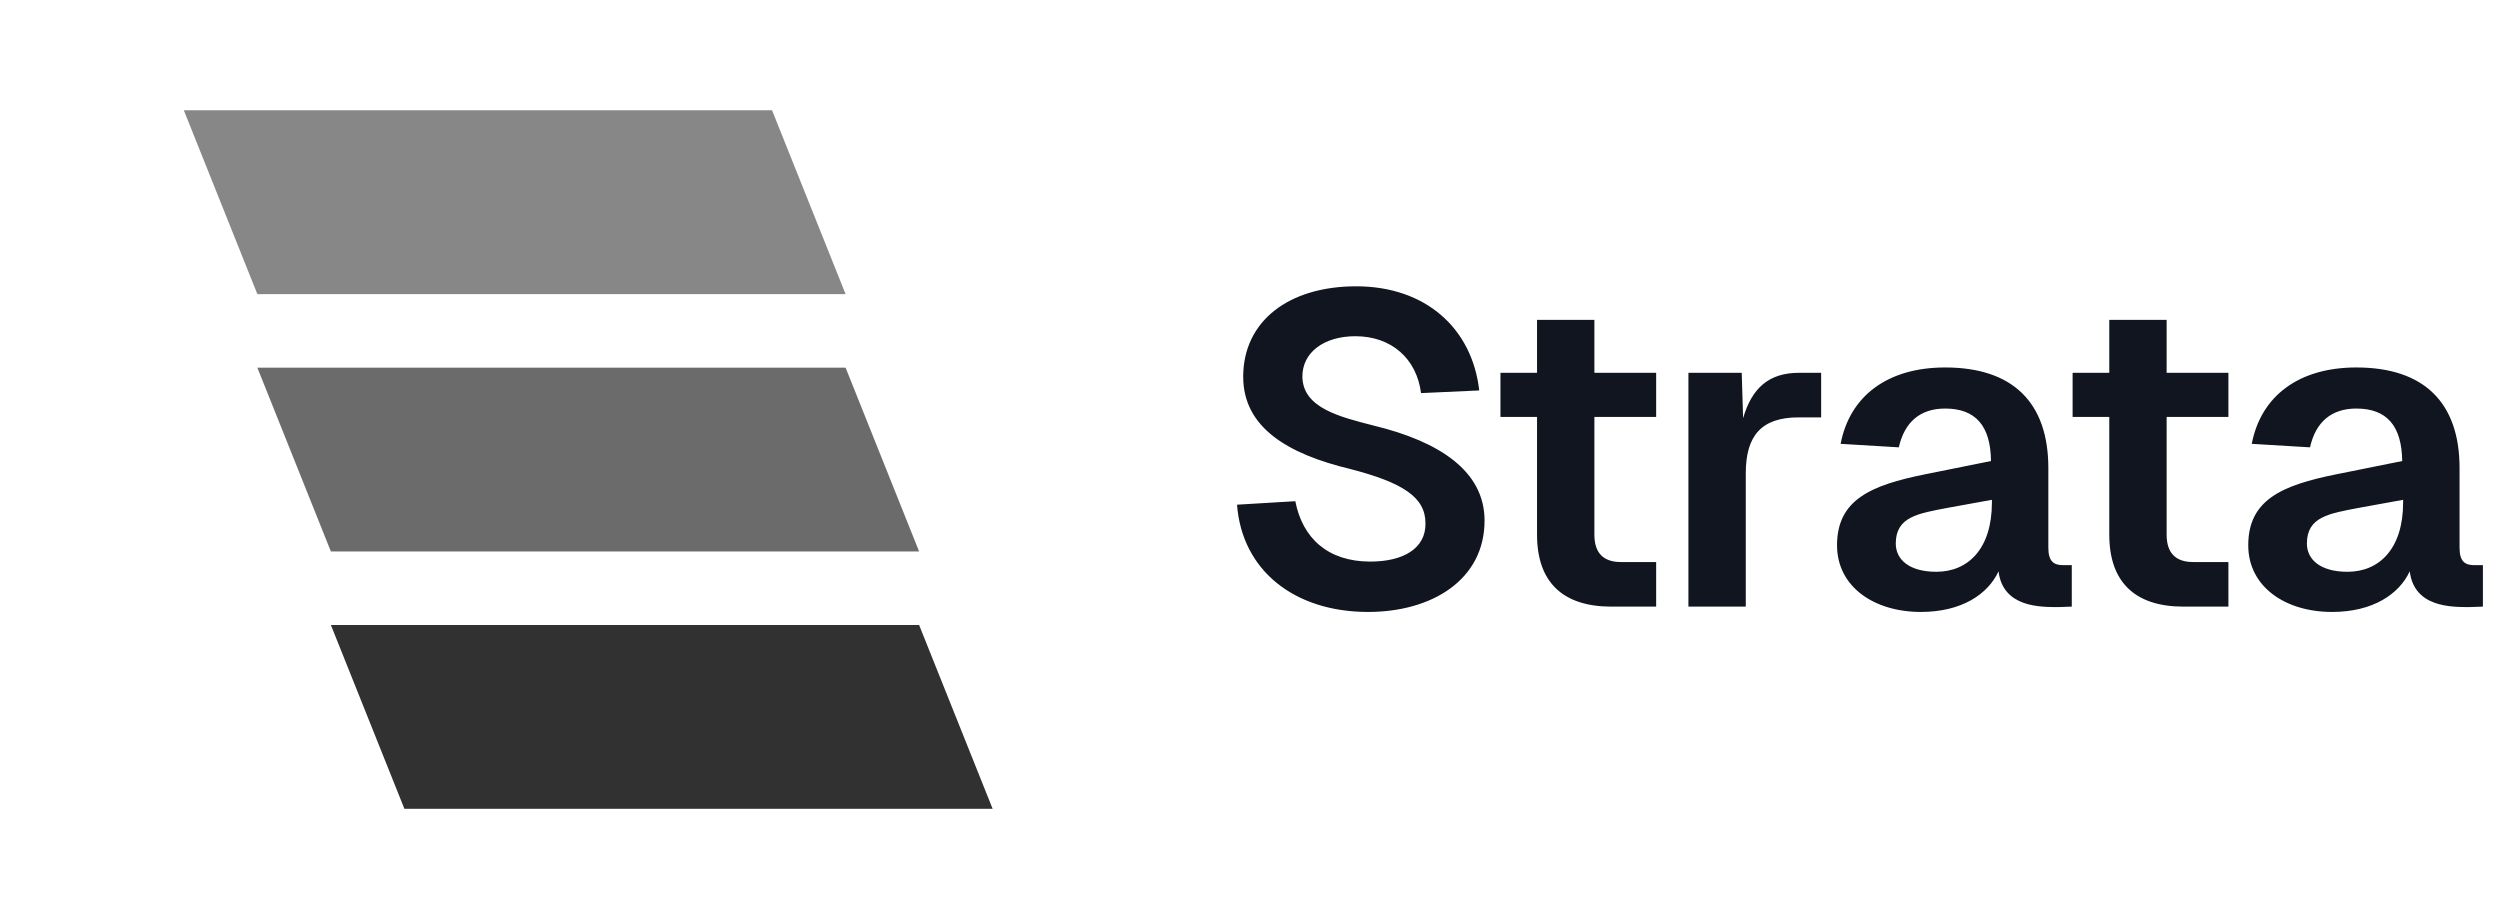
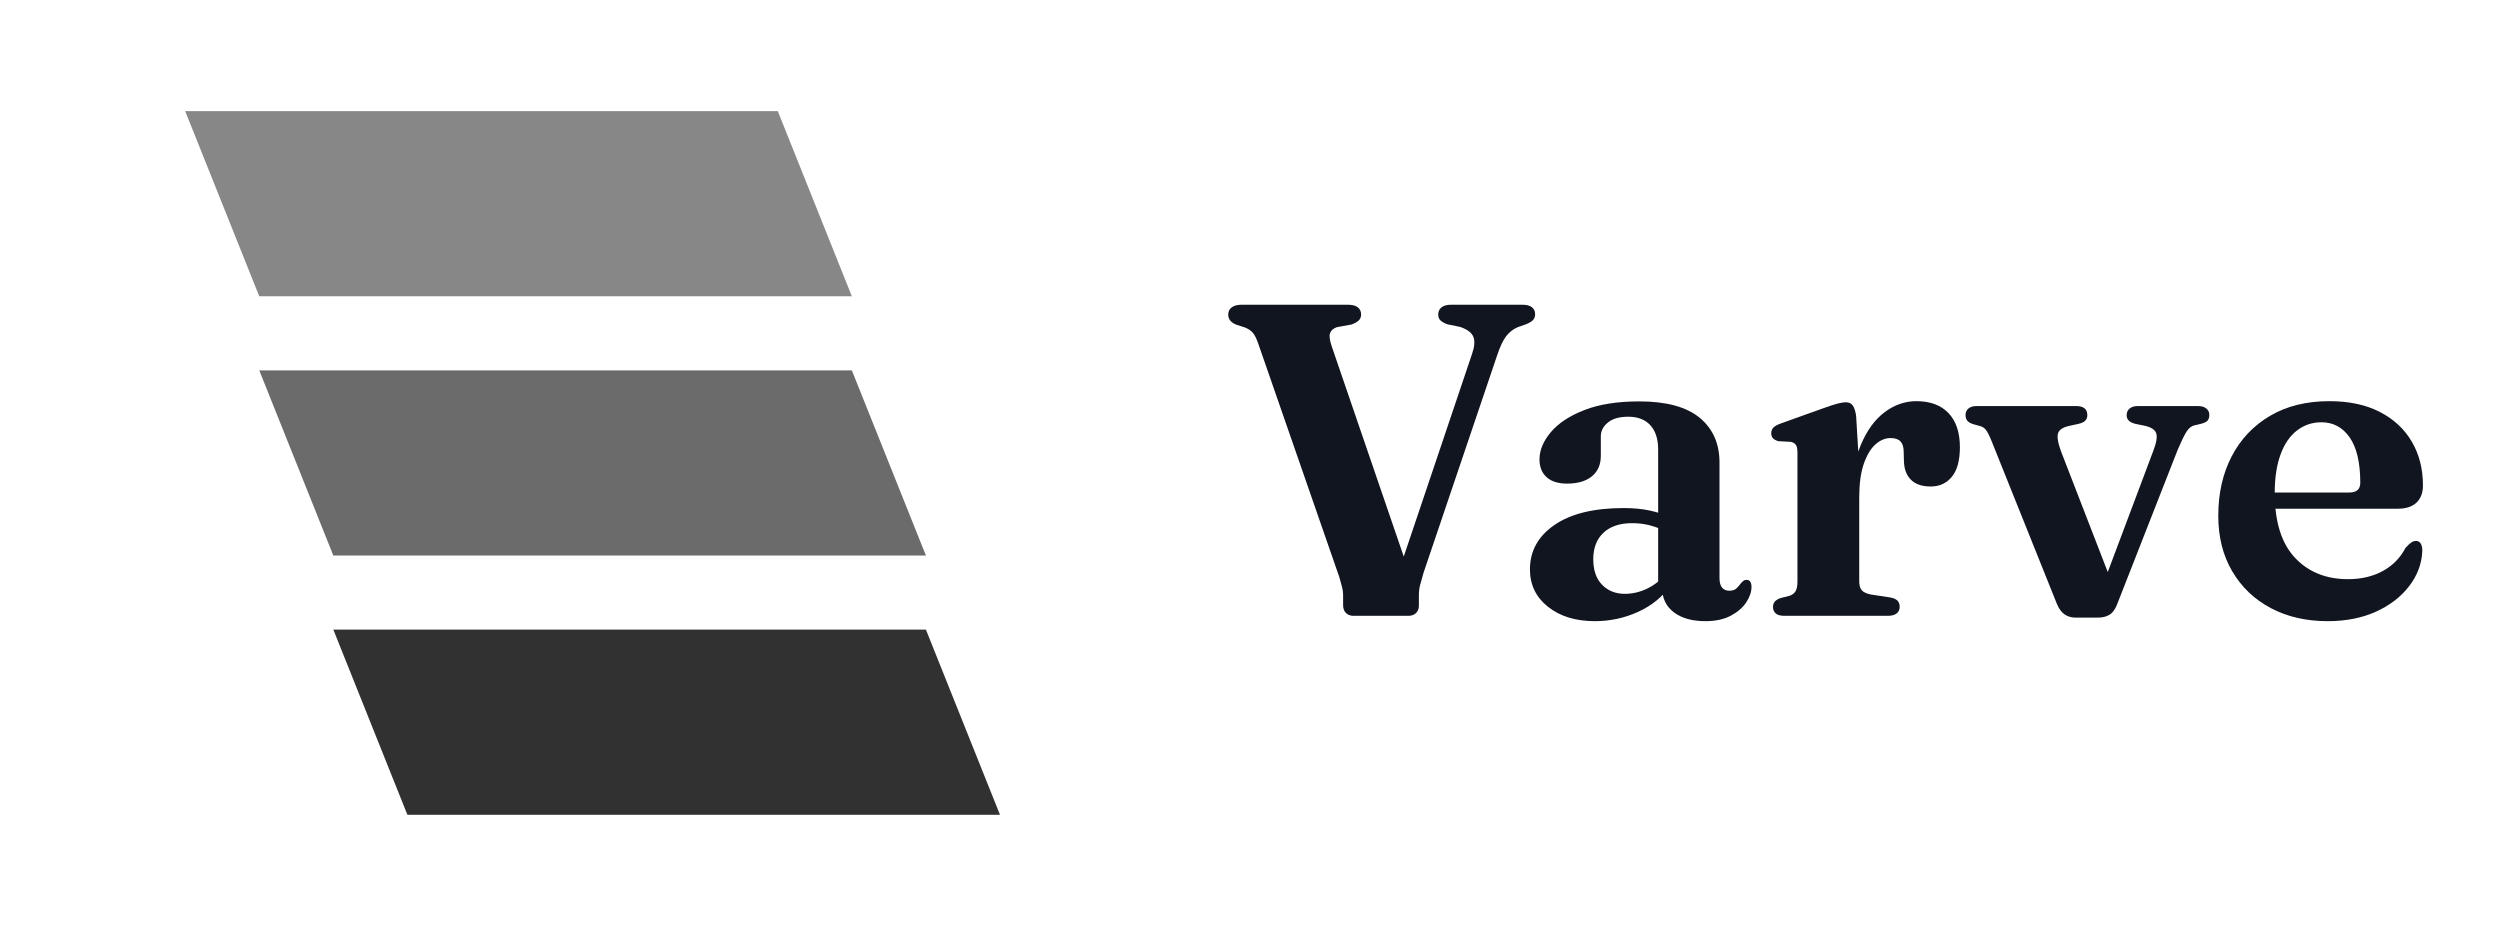
- <svg xmlns="http://www.w3.org/2000/svg" viewBox="0 14 272 100">
+ <svg xmlns="http://www.w3.org/2000/svg" viewBox="0 14 270 100">
  <path d="M20,26 H84 L92,46 H28 Z" fill="#878787" />
  <path d="M28,54 H92 L100,74 H36 Z" fill="#6B6B6B" />
  <path d="M36,82 H100 L108,102 H44 Z" fill="#313131" />
-   <g transform="translate(132,80)" fill="#10151F">
-     <path d="M8.93-11.47L2.59-11.09C3.12-3.98 8.78 0.58 16.85 0.58C23.81 0.58 29.52-2.93 29.52-9.36C29.52-14.74 24.62-17.95 17.52-19.68C13.78-20.64 9.79-21.60 9.70-24.96C9.65-27.65 12.05-29.42 15.46-29.42C19.39-29.42 22.13-26.98 22.61-23.23L28.94-23.52C28.18-30.24 23.14-34.85 15.55-34.85C8.21-34.85 3.26-31.06 3.26-25.01C3.26-19.49 8.11-16.61 14.88-14.98C20.64-13.49 23.09-11.90 23.09-9.07C23.14-6.34 20.69-4.90 17.09-4.90C12.43-4.90 9.70-7.49 8.93-11.47M35.23-31.20L35.23-25.44L31.25-25.44L31.25-20.64L35.23-20.64L35.23-7.82C35.23-2.64 38.06 0 43.30 0L48.19 0L48.19-4.85L44.35-4.85C42.43-4.85 41.47-5.86 41.47-7.82L41.47-20.64L48.19-20.64L48.19-25.44L41.47-25.44L41.47-31.20M51.70-25.44L51.70 0L57.94 0L57.94-14.50C57.94-18.58 59.62-20.59 63.70-20.59L66.14-20.59L66.14-25.44L63.74-25.44C60.48-25.44 58.61-23.81 57.65-20.50L57.50-25.44M68.26-17.71L74.59-17.33C75.22-20.11 76.94-21.55 79.63-21.55C82.94-21.55 84.58-19.68 84.62-15.84L77.47-14.40C71.52-13.20 67.87-11.62 67.87-6.67C67.87-2.16 71.90 0.58 76.99 0.58C81.41 0.58 84.29-1.34 85.44-3.84C85.92 0.10 90 0.05 91.97 0.05L93.41 0L93.41-4.51L92.45-4.51C91.49-4.51 90.86-4.90 90.86-6.38L90.86-15.07C90.86-22.22 86.98-26.02 79.63-26.02C73.39-26.02 69.26-22.94 68.26-17.71M74.26-6.86C74.26-9.79 76.70-10.13 79.92-10.75L84.72-11.62L84.72-11.33C84.72-6.29 82.13-3.79 78.67-3.79C75.70-3.79 74.26-5.14 74.26-6.86M97.49-31.20L97.49-25.44L93.50-25.44L93.50-20.64L97.49-20.64L97.49-7.82C97.49-2.64 100.32 0 105.55 0L110.45 0L110.45-4.85L106.61-4.85C104.69-4.85 103.73-5.86 103.73-7.82L103.73-20.64L110.45-20.64L110.45-25.44L103.73-25.44L103.73-31.20M112.99-17.71L119.33-17.33C119.95-20.11 121.68-21.55 124.37-21.55C127.68-21.55 129.31-19.68 129.36-15.84L122.21-14.40C116.26-13.20 112.61-11.62 112.61-6.67C112.61-2.16 116.64 0.58 121.73 0.58C126.14 0.58 129.02-1.34 130.18-3.84C130.66 0.10 134.74 0.05 136.70 0.05L138.14 0L138.14-4.51L137.18-4.51C136.22-4.51 135.60-4.90 135.60-6.38L135.60-15.07C135.60-22.22 131.71-26.02 124.37-26.02C118.13-26.02 114-22.94 112.99-17.71M118.99-6.86C118.99-9.79 121.44-10.13 124.66-10.75L129.46-11.62L129.46-11.33C129.46-6.29 126.86-3.79 123.41-3.79C120.43-3.79 118.99-5.14 118.99-6.86" />
+   <g transform="translate(132,80.51) scale(0.024,-0.024)" fill="#10151F">
+     <path transform="translate(0,0)" d="M972 1356Q972 1376 986.5 1388Q1001 1400 1031 1400L1350 1400Q1380 1400 1394 1388.5Q1408 1377 1408 1357Q1408 1341 1398.5 1331Q1389 1321 1367 1312L1330 1299Q1299 1286 1277.5 1258Q1256 1230 1236 1169L906 194Q896 160 890.5 138.5Q885 117 885 94L885 47Q885 25 872 12.5Q859 0 838 0L591 0Q570 0 557 12.5Q544 25 544 49L544 95Q544 112 539 130.5Q534 149 527 174L160 1231Q149 1261 137 1274.5Q125 1288 104 1297L64 1310Q27 1324 27 1356Q27 1376 42.5 1388Q58 1400 88 1400L565 1400Q596 1400 610.5 1388Q625 1376 625 1356Q625 1339 614 1329Q603 1319 582 1311L516 1299Q491 1290 485 1271.5Q479 1253 493 1212L850 170L760 98L1124 1178Q1141 1226 1130.5 1254.5Q1120 1283 1071 1300L1013 1312Q994 1319 983 1328.5Q972 1338 972 1356Z" />
+     <path transform="translate(1301.71,0)" d="M678 126L678 145L660 149L660 748Q660 819 625 857.5Q590 896 525 896Q466 896 434 870Q402 844 402 808L402 720Q402 661 362 628Q322 595 250 595Q190 595 158 624Q126 653 126 704Q126 766 177 826.5Q228 887 328 926Q428 965 575 965Q757 965 846.5 891.5Q936 818 936 690L936 171Q936 141 947.5 127Q959 113 980 113Q1002 113 1013 124Q1024 135 1032 146Q1037 152 1043 157Q1049 162 1057 162Q1069 162 1074.5 153.5Q1080 145 1080 130Q1080 97 1057 61.5Q1034 26 987.5 1Q941 -24 873 -24Q783 -24 730.5 16Q678 56 678 126ZM83 209Q83 333 193.5 409Q304 485 505 485Q570 485 621.5 474Q673 463 710 445L689 383Q655 399 619.5 408Q584 417 543 417Q460 417 414 374Q368 331 368 255Q368 180 408 139.5Q448 99 510 99Q563 99 612.5 123.5Q662 148 696 191L716 137Q662 60 570 18Q478 -24 375 -24Q246 -24 164.5 40.5Q83 105 83 209Z" />
+     <path transform="translate(2401.54,0)" d="M431 528Q431 672 472.5 770Q514 868 580 917Q646 966 722 966Q816 966 867 912Q918 858 918 759Q918 670 882 626Q846 582 787 582Q727 582 696.5 613.5Q666 645 666 702L665 739Q665 769 651 784.5Q637 800 606 800Q570 800 538 771.5Q506 743 485.5 684Q465 625 465 532ZM451 900L465 667L465 155Q465 128 476.5 115Q488 102 517 96L603 83Q626 79 636.5 69Q647 59 647 40Q647 22 633.5 11Q620 0 594 0L129 0Q101 0 89 11Q77 22 77 39Q77 55 85.5 64.5Q94 74 111 80L151 90Q169 96 178 110Q187 124 187 154L187 734Q187 760 179.5 770Q172 780 156 783L101 786Q84 791 76.5 799.5Q69 808 69 821Q69 837 78.5 847Q88 857 113 866L300 933Q347 950 369 955.5Q391 961 405 961Q425 961 435.5 947Q446 933 451 900Z" />
+     <path transform="translate(3337.92,0)" d="M604 -8L502 -8Q473 -8 452 7Q431 22 418 54L124 787Q109 824 98.5 837Q88 850 72 854L40 863Q22 869 14.5 878.5Q7 888 7 904Q7 922 20 933Q33 944 57 944L505 944Q555 944 555 903Q555 888 546 878.5Q537 869 516 864L479 856Q433 847 424 823.5Q415 800 436 742L671 135L609 96L851 740Q874 799 864.5 823Q855 847 810 856L771 864Q751 869 741.5 878.5Q732 888 732 903Q732 922 745.5 933Q759 944 782 944L1053 944Q1077 944 1090.5 933Q1104 922 1104 904Q1104 889 1097 879.5Q1090 870 1066 864L1036 857Q1016 852 1001 828Q986 804 962 748L688 49Q674 15 652.5 3.5Q631 -8 604 -8Z" />
+     <path transform="translate(4414.26,0)" d="M989 587Q989 537 960 509.5Q931 482 875 482L250 482L250 555L658 555Q707 555 707 599Q707 734 659.5 802.5Q612 871 532 871Q470 871 422 834Q374 797 348 725.5Q322 654 322 553Q322 359 412.5 262Q503 165 652 165Q741 165 808 201.5Q875 238 910 305Q927 324 937 330.5Q947 337 958 337Q973 337 980 323.5Q987 310 986 290Q982 205 926.5 133Q871 61 777 18.5Q683 -24 560 -24Q416 -24 305 34.5Q194 93 131 200Q68 307 68 450Q68 602 128.5 718Q189 834 301 900Q413 966 568 966Q701 966 795 917.5Q889 869 939 783.5Q989 698 989 587Z" />
  </g>
</svg>
